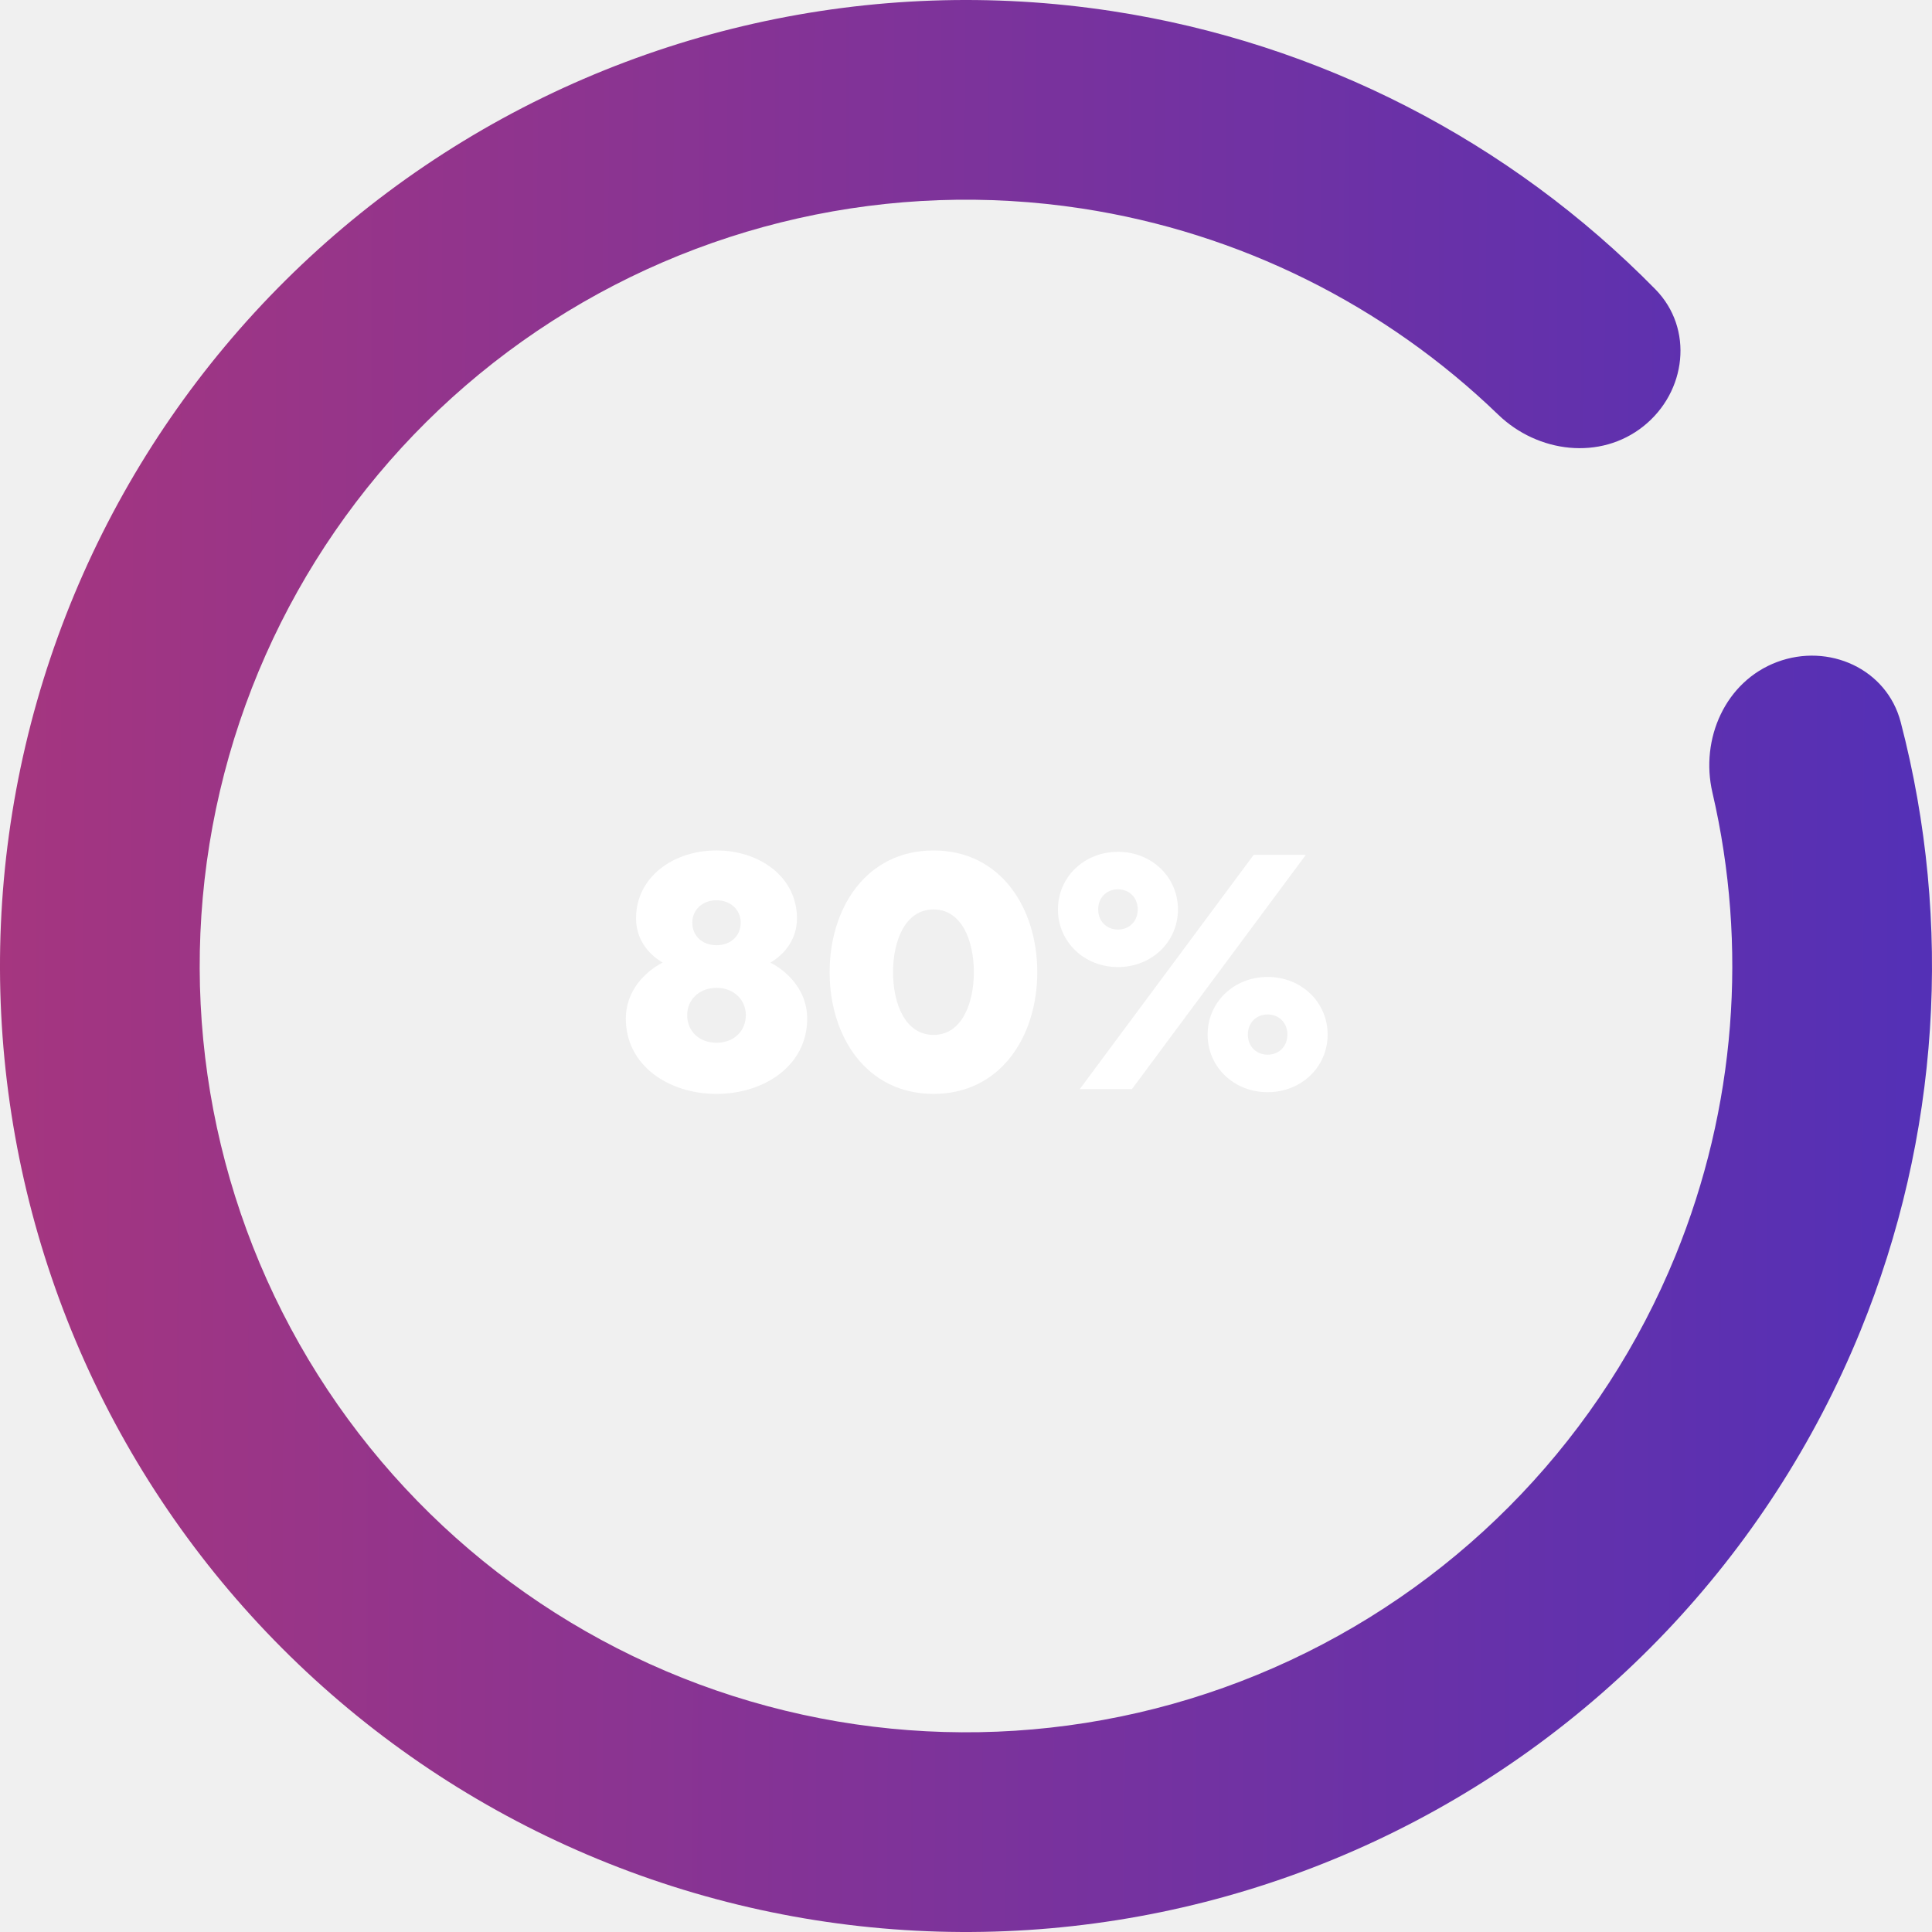
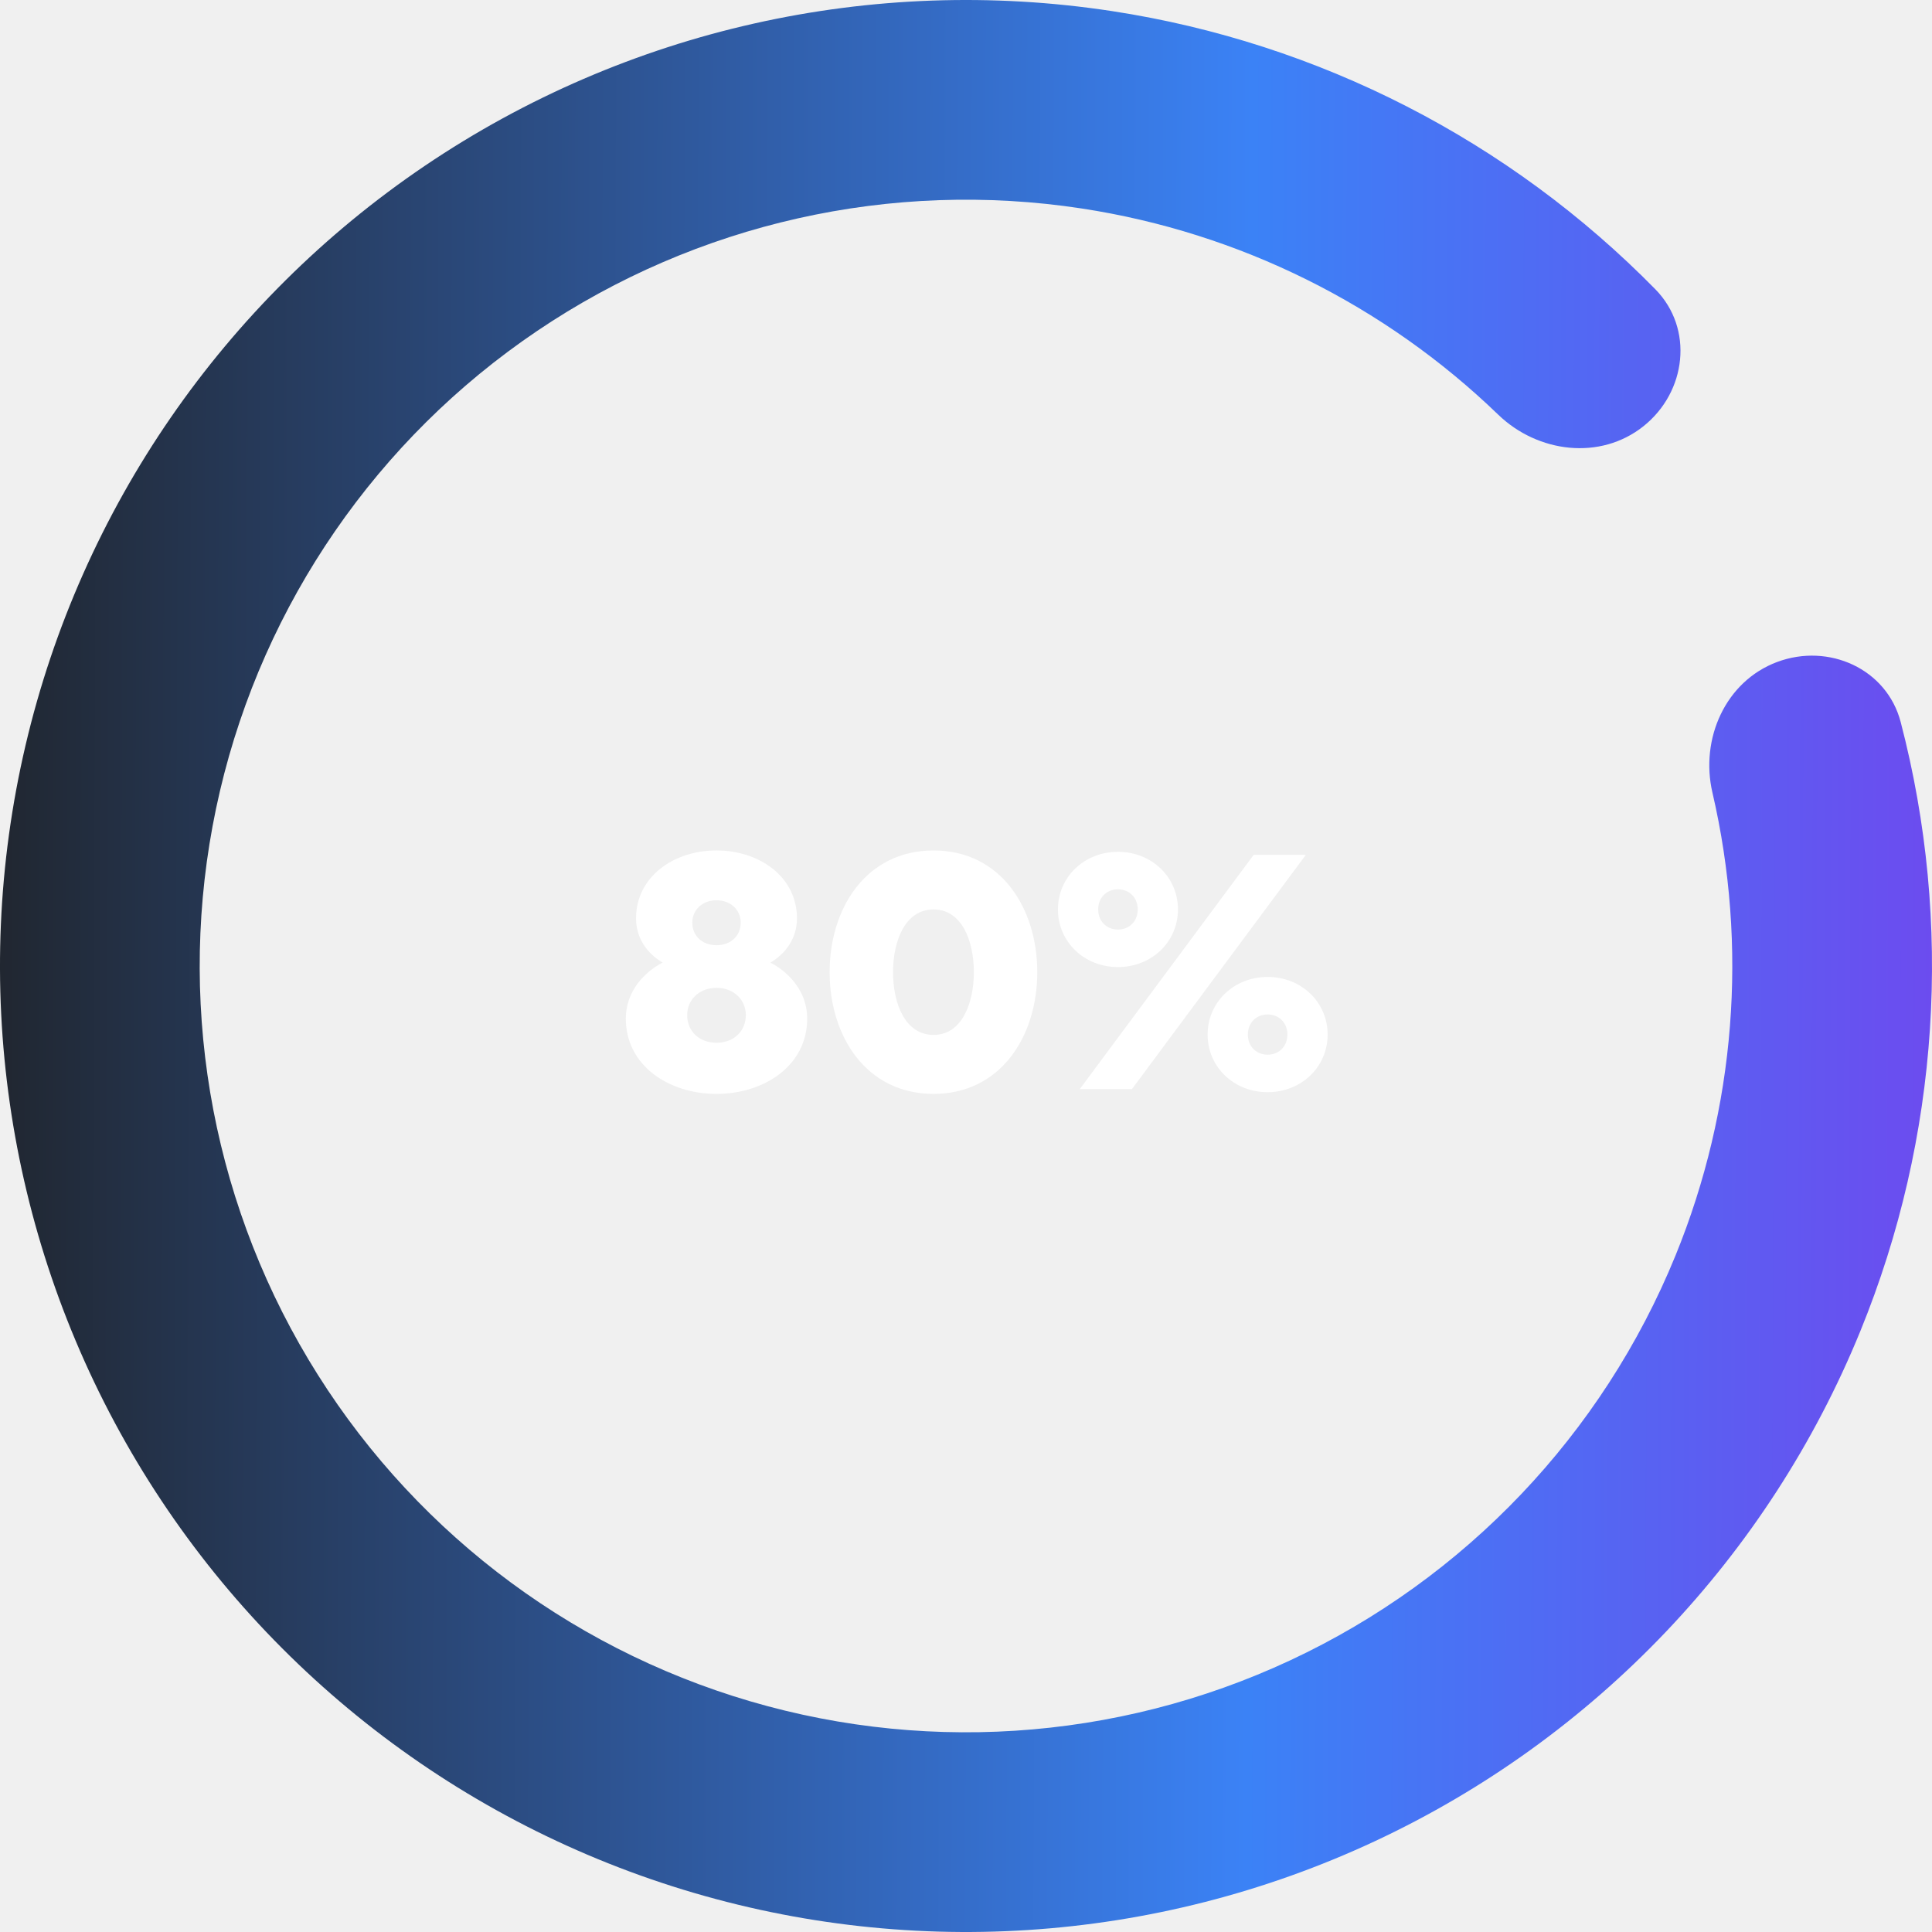
<svg xmlns="http://www.w3.org/2000/svg" width="204" height="204" viewBox="0 0 204 204" fill="none">
  <path d="M187.639 69.902C193.092 67.859 199.226 70.614 200.696 76.248C206.238 97.486 204.802 120.051 196.436 140.546C186.737 164.31 168.435 183.543 145.182 194.409C121.928 205.275 95.433 206.975 70.982 199.169C46.531 191.364 25.921 174.628 13.264 152.299C0.607 129.97 -3.166 103.69 2.696 78.702C8.559 53.713 23.627 31.854 44.894 17.484C66.161 3.114 92.064 -2.709 117.435 1.175C139.317 4.524 159.415 14.883 174.791 30.547C178.869 34.702 178.083 41.38 173.529 45.009C168.975 48.637 162.385 47.827 158.195 43.783C146.212 32.215 130.877 24.564 114.244 22.018C94.118 18.937 73.57 23.557 56.699 34.956C39.829 46.355 27.876 63.696 23.225 83.518C18.574 103.34 21.568 124.188 31.608 141.901C41.649 159.614 57.998 172.89 77.394 179.082C96.791 185.274 117.809 183.925 136.255 175.305C154.701 166.686 169.219 151.429 176.914 132.578C183.273 116.999 184.584 99.912 180.815 83.688C179.497 78.016 182.187 71.946 187.639 69.902Z" fill="url(#paint0_linear_16_344)" />
  <path d="M75.656 89.8C71.048 89.8 67.16 92.644 67.16 96.964C67.16 99.016 68.276 100.636 69.968 101.644C68.06 102.616 66.08 104.668 66.08 107.548C66.08 112.552 70.652 115.504 75.656 115.504C80.66 115.504 85.232 112.552 85.232 107.548C85.232 104.668 83.252 102.616 81.344 101.644C83.036 100.636 84.152 99.016 84.152 96.964C84.152 92.644 80.264 89.8 75.656 89.8ZM78.752 107.188C78.752 108.88 77.492 110.104 75.656 110.104C73.82 110.104 72.56 108.88 72.56 107.188C72.56 105.568 73.82 104.308 75.656 104.308C77.492 104.308 78.752 105.568 78.752 107.188ZM75.656 95.056C77.096 95.056 78.212 96.028 78.212 97.432C78.212 98.836 77.132 99.808 75.656 99.808C74.18 99.808 73.1 98.836 73.1 97.432C73.1 96.028 74.216 95.056 75.656 95.056ZM109.525 102.652C109.525 95.848 105.637 89.8 98.581 89.8C91.489 89.8 87.601 95.848 87.601 102.652C87.601 109.456 91.489 115.504 98.581 115.504C105.637 115.504 109.525 109.456 109.525 102.652ZM102.829 102.652C102.829 106 101.533 109.276 98.581 109.276C95.593 109.276 94.297 106 94.297 102.652C94.297 99.304 95.593 96.028 98.581 96.028C101.533 96.028 102.829 99.304 102.829 102.652ZM124.381 96.028C124.381 92.608 121.609 89.944 118.045 89.944C114.481 89.944 111.709 92.608 111.709 96.028C111.709 99.448 114.481 102.112 118.045 102.112C121.609 102.112 124.381 99.448 124.381 96.028ZM120.133 96.028C120.133 97.288 119.233 98.152 118.045 98.152C116.857 98.152 115.957 97.288 115.957 96.028C115.957 94.768 116.857 93.904 118.045 93.904C119.233 93.904 120.133 94.768 120.133 96.028ZM137.881 90.268H132.373L114.013 115H119.521L137.881 90.268ZM127.513 109.24C127.513 112.66 130.285 115.324 133.849 115.324C137.413 115.324 140.185 112.66 140.185 109.24C140.185 105.82 137.413 103.156 133.849 103.156C130.285 103.156 127.513 105.82 127.513 109.24ZM131.761 109.24C131.761 107.98 132.661 107.116 133.849 107.116C135.037 107.116 135.937 107.98 135.937 109.24C135.937 110.5 135.037 111.364 133.849 111.364C132.661 111.364 131.761 110.5 131.761 109.24Z" fill="white" />
  <defs>
    <linearGradient id="paint0_linear_16_344" x1="-12.435" y1="91.215" x2="228.124" y2="92.098" gradientUnits="userSpaceOnUse">
-       <stop stop-color="#AA367C" />
-       <stop offset="1" stop-color="#4A2FBD" />
+       <stop offset="0" stop-color="#1E1E1E" />
+       <stop offset="0.6" stop-color="#3B82F6" />
+       <stop offset="1" stop-color="#7C3AED" />
    </linearGradient>
  </defs>
</svg>
